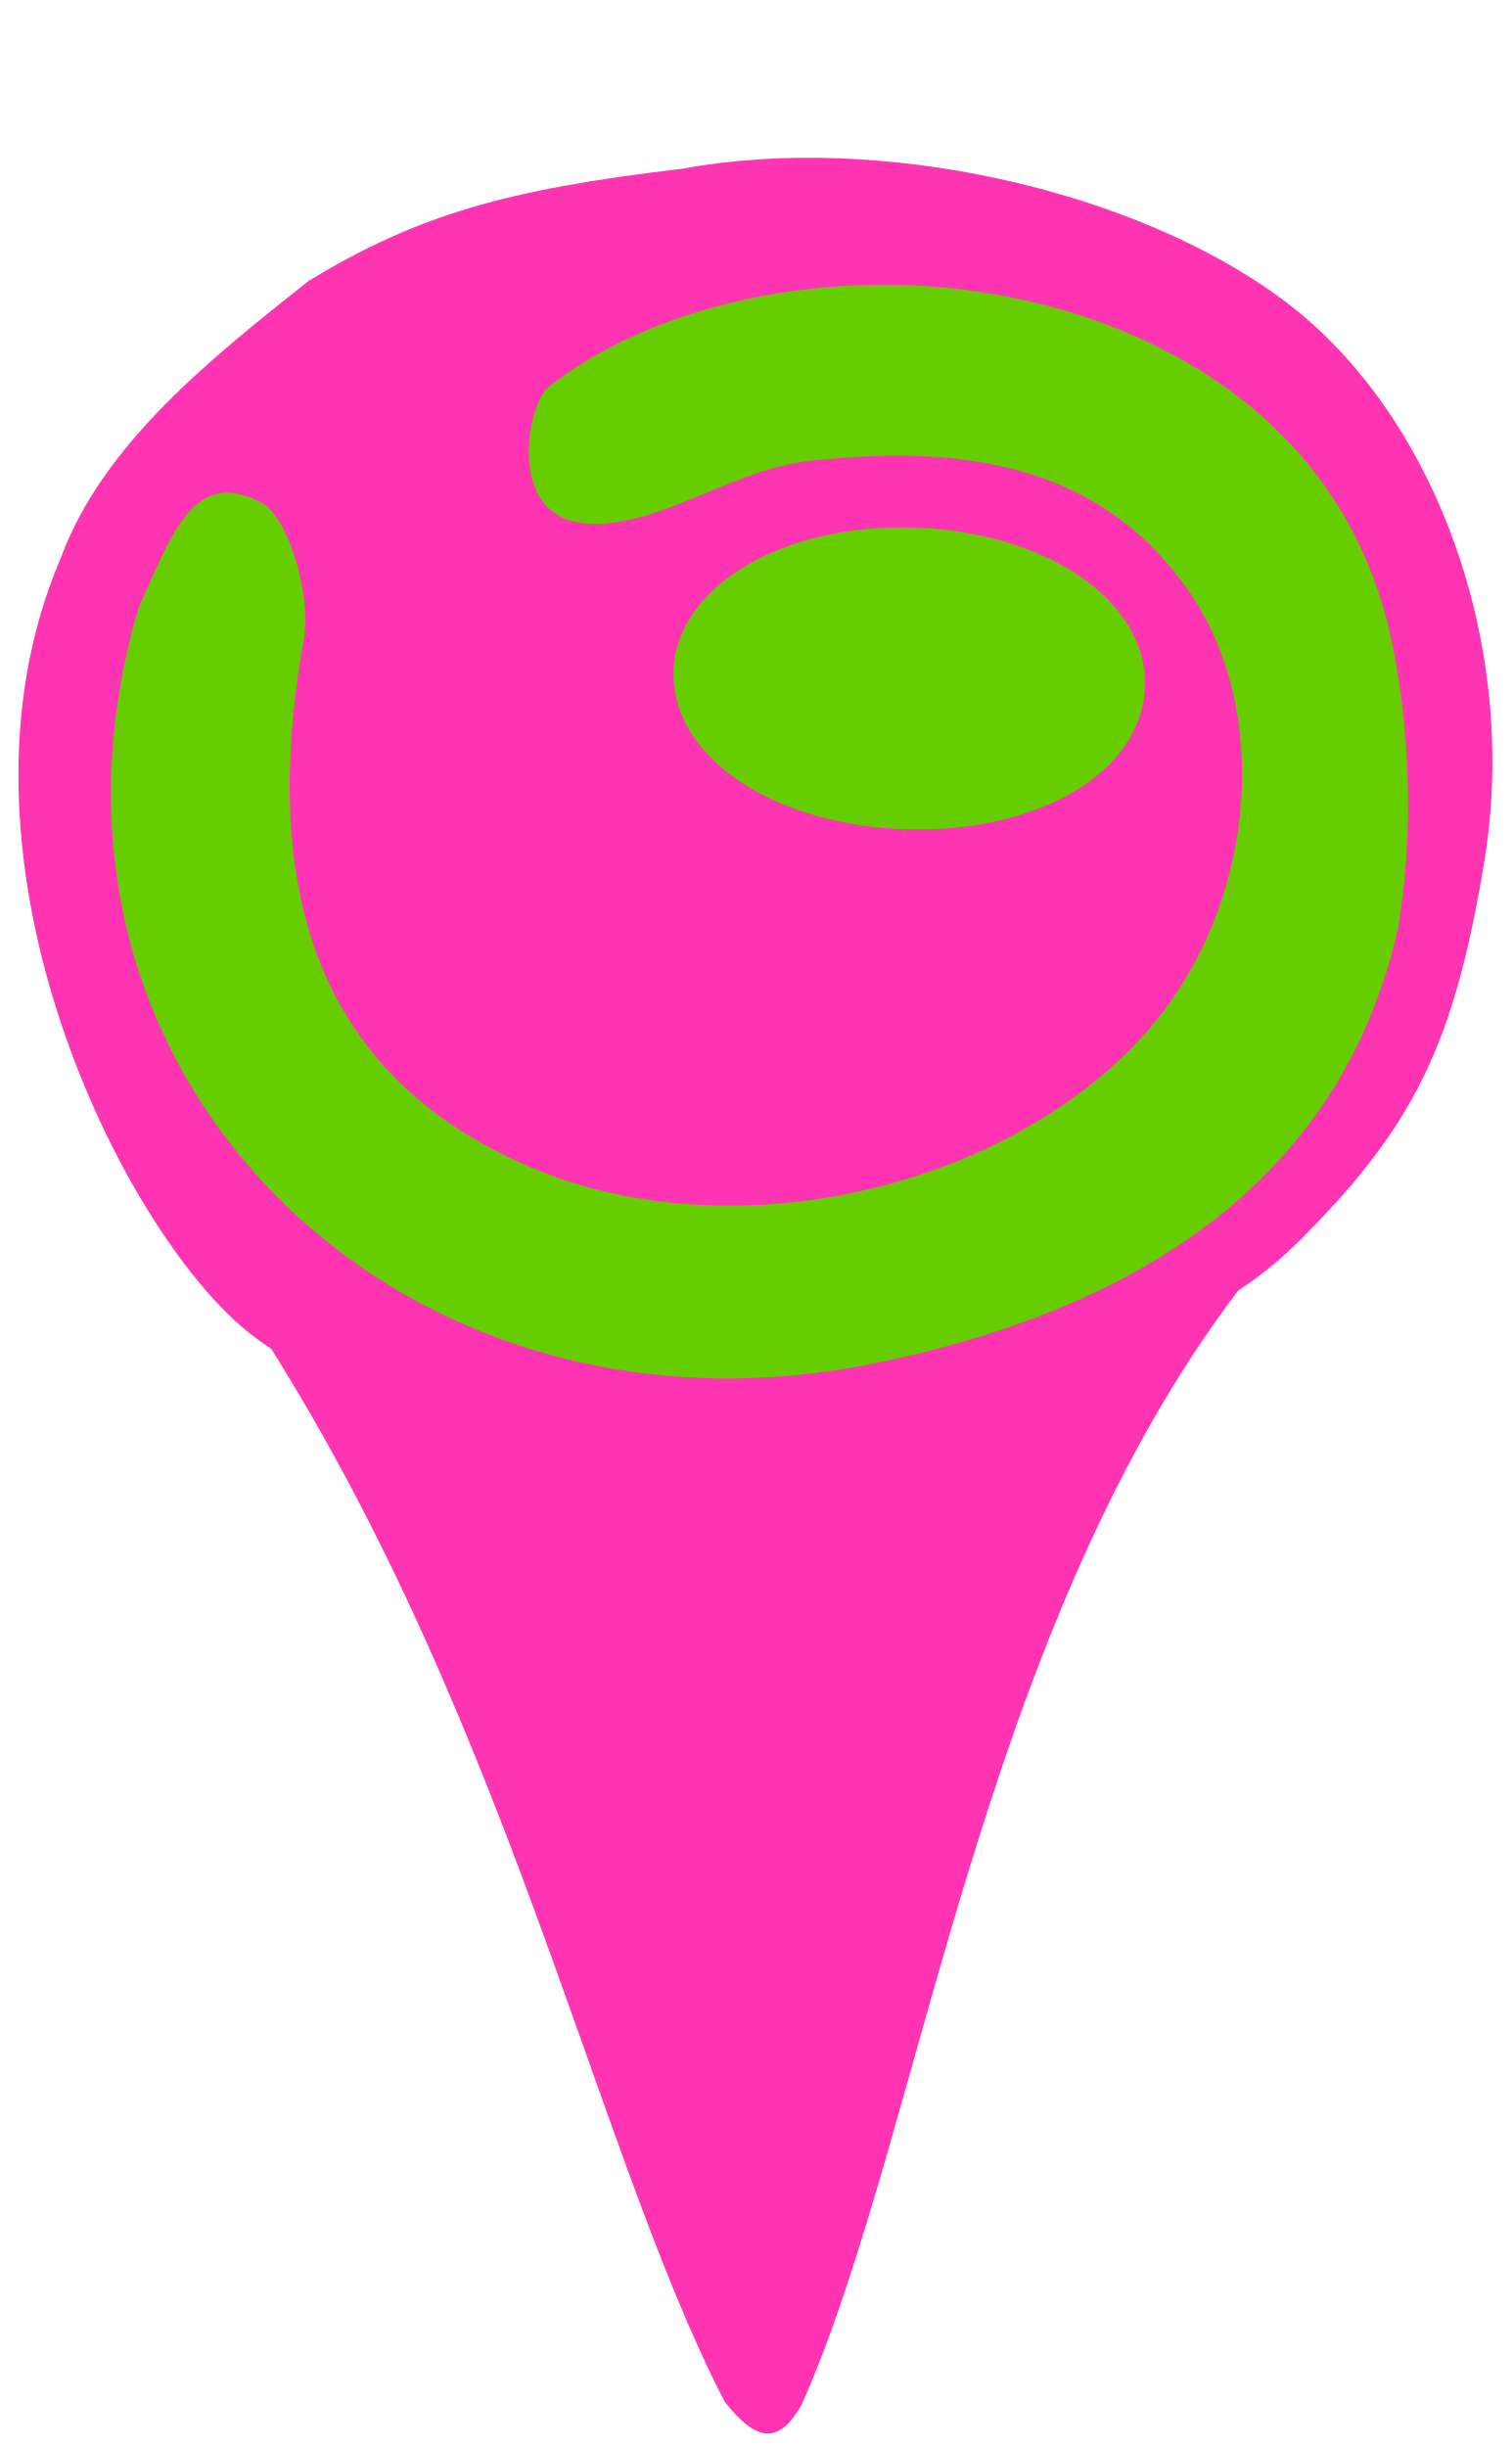
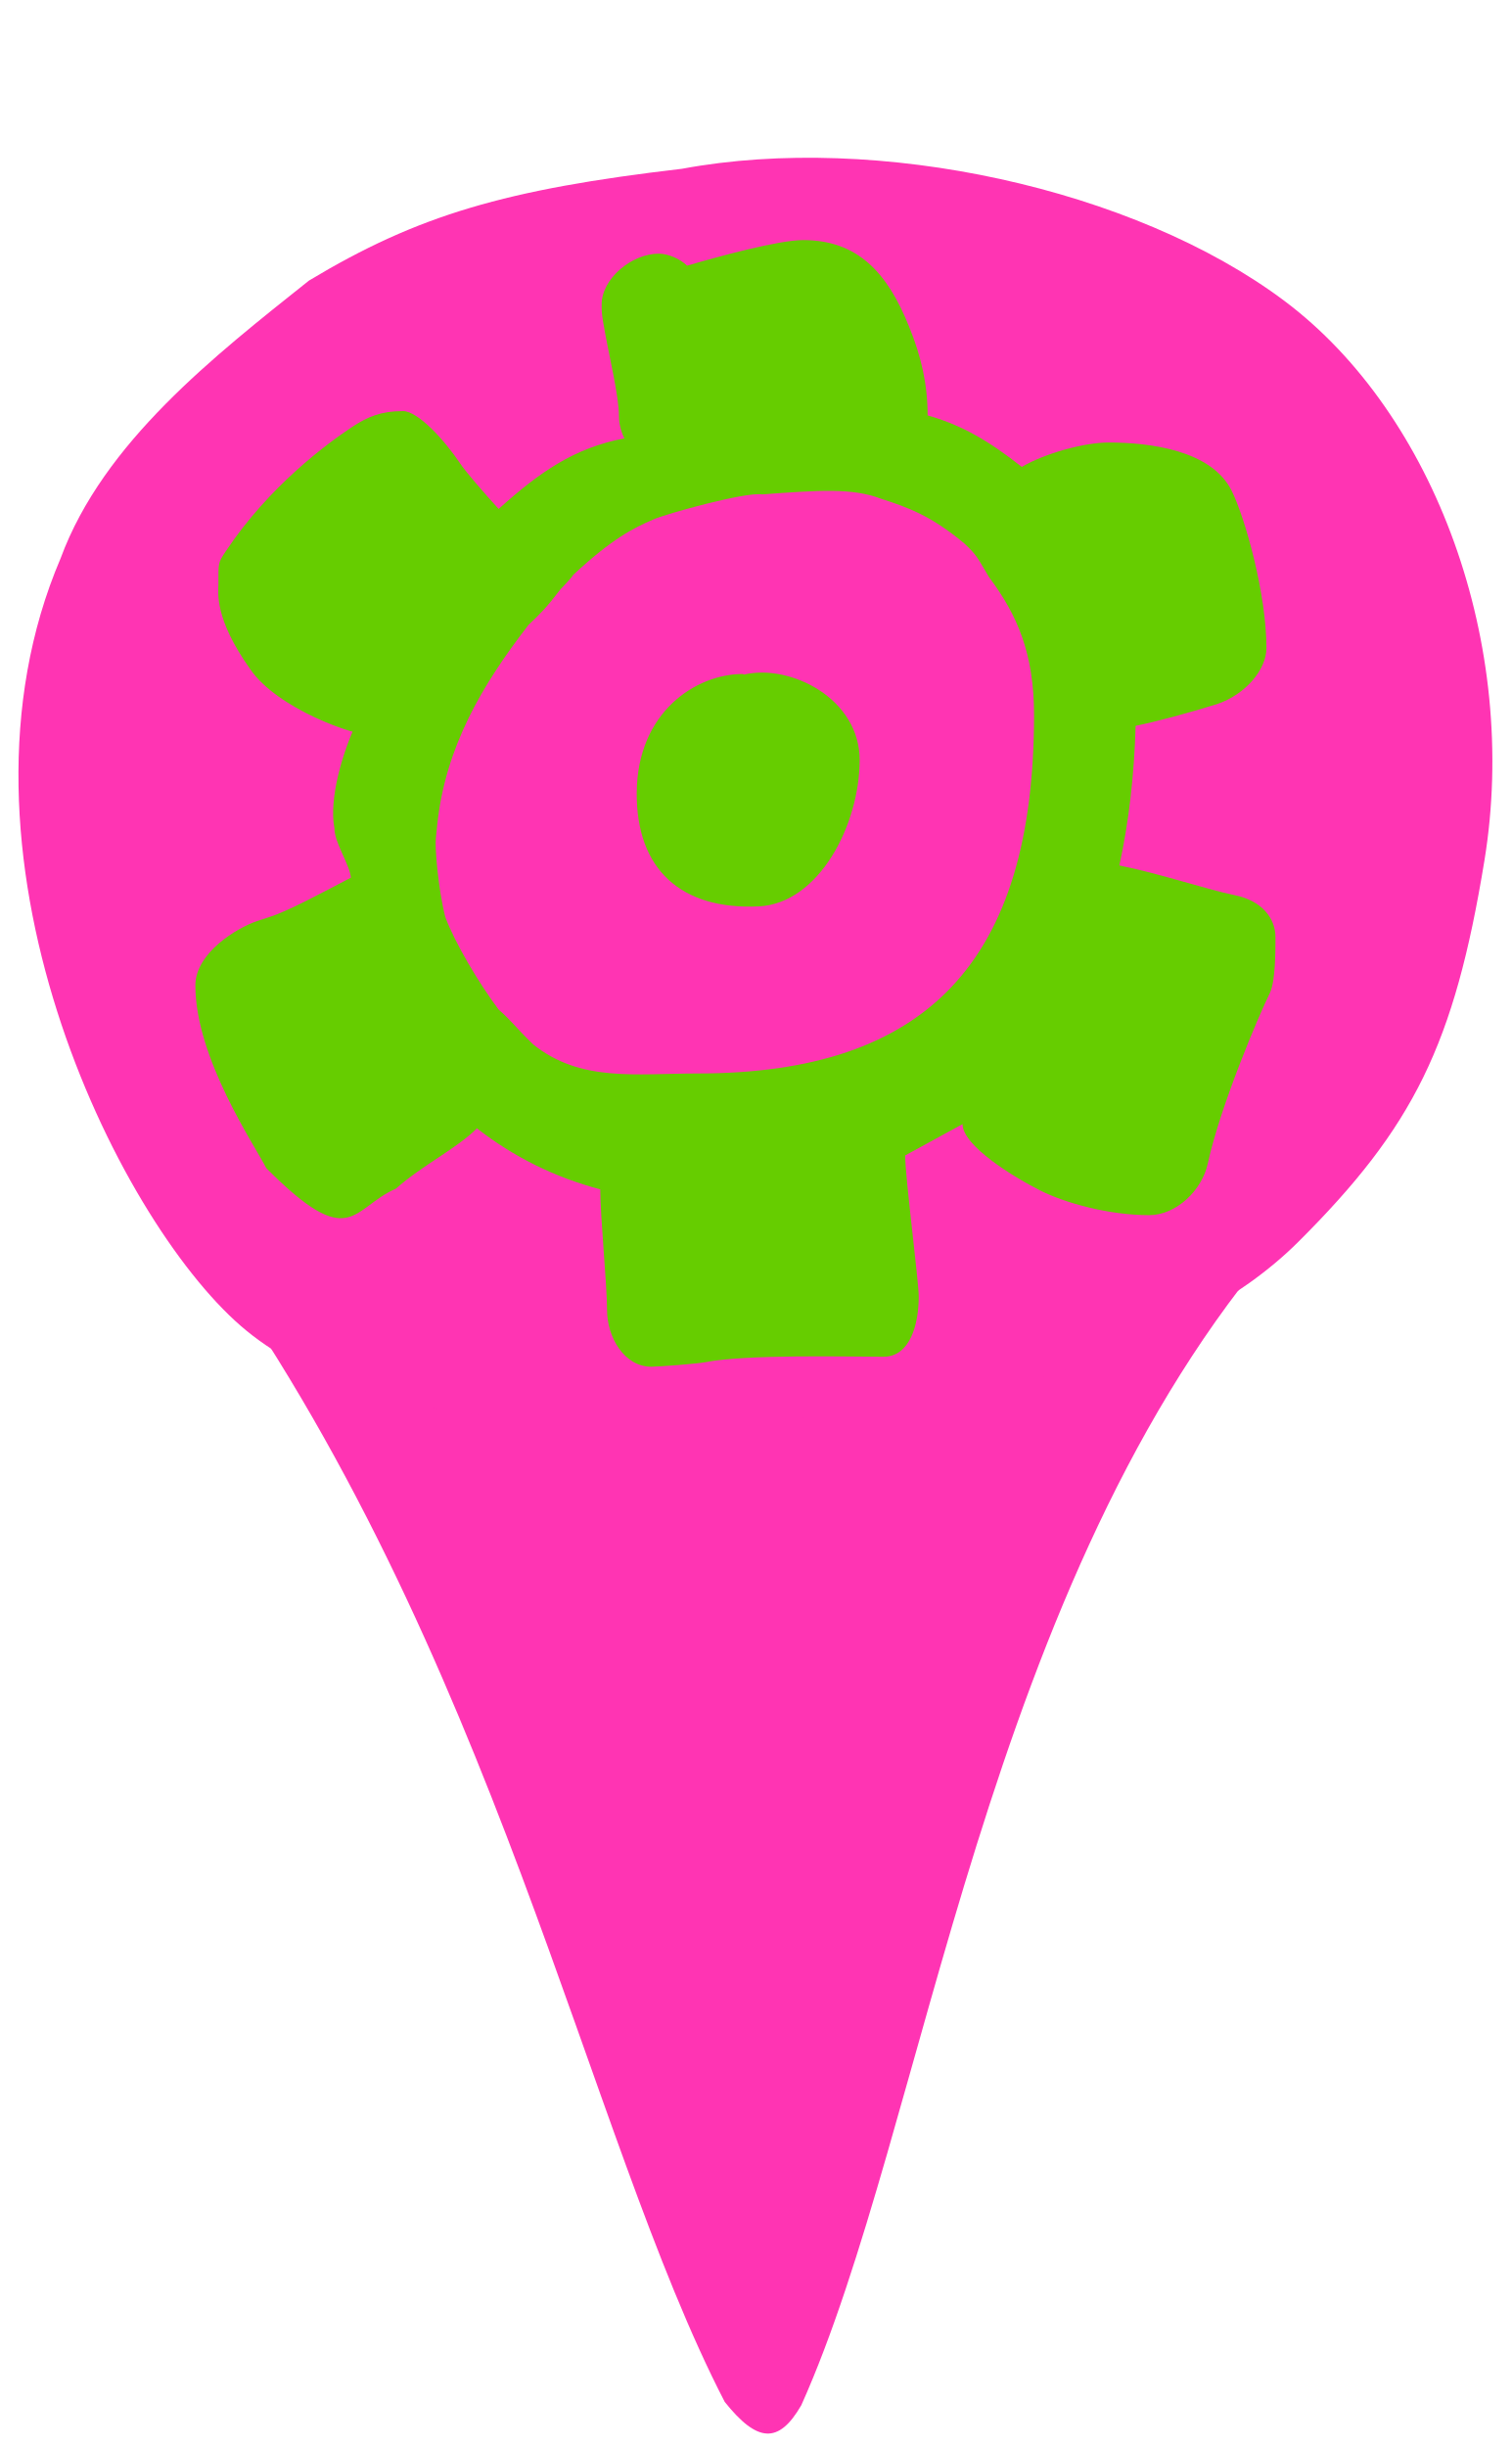
<svg xmlns="http://www.w3.org/2000/svg" version="1.1" width="42" height="68" id="svg3173">
  <defs id="defs3175" />
-   <g transform="matrix(0.9272804,0,0,0.9272804,1.48293,4.917787)" id="g4033">
-     <path d="m 4.363,31.911 c 8.897,12.229 11.601,26.727 15.761,34.767 0.966,1.208 1.609,1.285 2.295,0.099 C 26.177,58.406 27.882,42.029 36.802,31.786 26.961,37.168 2.164,20.913 4.363,31.911 z" id="path145" style="fill:#ff34b3" />
-     <path d="M 7.661,3.106 C 10.931,1.139 13.554,0.373 18.844,-0.245 24.691,-1.333 32.403,0.338 36.908,3.721 c 4.505,3.383 7.044,10.304 5.985,16.77 -0.903,5.512 -2.118,7.979 -5.589,11.433 -3.514,3.498 -10.189,5.032 -15.485,5.307 C 16.531,37.506 9.368,37.684 5.622,34.436 1.877,31.187 -3.526,20.187 0.218,11.428 1.499,7.951 4.832,5.36 7.661,3.106 z" id="path2993" style="fill:#ff34b3;fill-opacity:1" />
-     <g transform="matrix(0.9554976,0,0,0.9554976,-307.2296,-45.93656)" id="g3800" style="fill:#66cd00">
-       <g id="g3802" style="fill:#66cd00">
-         <g id="g3804" style="fill:#66cd00">
-           <path d="m 363.562,62.833 c -1.579,-8.057 -9.201,-11.158 -15.25,-11.365 -4.31,-0.148 -8.512,1.045 -11.244,3.196 -0.388,0.304 -0.861,1.825 -0.469,3.021 0.353,1.078 1.331,1.476 2.842,1.177 0.861,-0.168 1.694,-0.514 2.58,-0.879 1.07,-0.443 2.177,-0.9 3.338,-1.017 1.241,-0.126 2.326,-0.171 3.313,-0.137 3.891,0.134 6.697,1.566 8.58,4.381 2.396,3.582 2.024,9.17 -0.865,13 -2.908,3.853 -8.64,6.312 -14.258,6.12 -2.088,-0.073 -4.022,-0.494 -5.754,-1.253 -6.188,-2.712 -8.472,-8.105 -6.982,-16.487 0.254,-1.426 -0.503,-3.876 -1.327,-4.301 -0.379,-0.195 -0.726,-0.299 -1.031,-0.309 -1.188,-0.042 -1.831,1.39 -2.452,2.773 -0.069,0.155 -0.138,0.308 -0.207,0.457 -0.243,0.527 -0.382,1.139 -0.517,1.73 -1.282,5.61 -0.147,11.062 3.183,15.392 3.468,4.505 8.9,7.208 14.903,7.415 1.765,0.06 3.571,-0.096 5.364,-0.465 9.253,-1.893 14.767,-6.462 16.396,-13.578 0.686,-3.936 0.136,-7.479 -0.132,-8.821 l -0.011,-0.05 z" id="path3806" style="fill:#66cd00" />
-         </g>
-         <g id="g3808" style="fill:#66cd00">
-           <path d="m 354.587,66.577 c 0.777,-0.746 1.192,-1.646 1.199,-2.601 0.018,-2.597 -3.016,-4.701 -7.056,-4.898 l -0.169,-0.006 c -4.093,-0.14 -7.417,1.802 -7.564,4.421 -0.053,0.941 0.302,1.857 1.026,2.65 1.284,1.407 3.606,2.301 6.211,2.39 l -0.016,0.453 0,0 0.027,-0.452 c 2.606,0.087 4.975,-0.645 6.342,-1.957 z" id="path3810" style="fill:#66cd00" />
-         </g>
-       </g>
-     </g>
+   <path style="fill:#ff34b3" id="path145" d="M 5.529,34.509 C 13.779,45.848 16.286,59.292 20.143,66.747 c 0.896,1.12 1.492,1.192 2.128,0.092 C 25.757,59.076 27.338,43.89 35.609,34.392 26.483,39.383 3.489,24.31 5.529,34.509 z" />
+   <path style="fill:#ff34b3;fill-opacity:1" id="path2993" d="M 8.586,7.798 C 11.619,5.974 14.051,5.264 18.956,4.69 c 5.422,-1.009 12.573,0.541 16.751,3.678 4.177,3.137 6.532,9.555 5.55,15.55 -0.837,5.111 -1.964,7.398 -5.182,10.602 -3.258,3.243 -9.448,4.666 -14.359,4.921 C 16.812,39.696 10.169,39.861 6.696,36.849 3.224,33.837 -1.786,23.637 1.685,15.514 2.873,12.291 5.964,9.888 8.586,7.798 z" />
+   <text xml:space="preserve" style="font-size:22px;font-style:normal;font-variant:normal;font-weight:bold;font-stretch:normal;text-align:center;line-height:125%;letter-spacing:0px;word-spacing:0px;text-anchor:middle;fill:#ff34b3;fill-opacity:1;stroke:none;font-family:Pecita;-inkscape-font-specification:Pecita Bold" x="-72.61" y="-16.36" id="text2991" transform="scale(1,-1)">
+     <tspan id="tspan2993" x="-72.61" y="-16.36" />
+   </text>
+   <g style="font-size:21.592px;font-style:normal;font-variant:normal;font-weight:bold;font-stretch:normal;text-align:center;line-height:125%;letter-spacing:0px;word-spacing:0px;text-anchor:middle;fill:#66cd00;fill-opacity:1;stroke:none;font-family:DIN Condensed;-inkscape-font-specification:DIN Condensed" id="text2995">
+     <path d="m 20.638,18.73 c -1.285,0 -2.925,1.049 -2.941,3.297 -0.015,2.132 1.233,3.262 3.391,3.161 1.668,-0.078 2.801,-2.256 2.805,-4.064 0.004,-1.706 -1.918,-2.678 -3.206,-2.38 M 13.865,28.064 C 13.3,27.311 12.638,26.191 12.376,25.483 12.176,24.696 12.082,23.531 12.115,23.283 l 0.035,-0.344 c 0.222,-2.173 1.255,-3.913 2.536,-5.57 0.334,-0.316 0.502,-0.482 0.889,-0.989 0.023,-0.03 0.349,-0.359 0.349,-0.397 1.092,-1.017 1.67,-1.303 2.238,-1.549 0.38,-0.165 2.569,-0.771 3.021,-0.695 1.576,-0.116 2.51,-0.184 3.302,0.12 0.771,0.246 1.406,0.485 2.311,1.238 0.389,0.354 0.409,0.48 0.693,0.942 0.791,1.055 1.251,2.132 1.251,3.827 0,6.856 -2.984,9.965 -9.349,9.965 -1.733,0 -3.252,0.248 -4.57,-0.806 -0.527,-0.51 -0.552,-0.608 -0.989,-0.995 m 12.921,3.208 c 0,0.603 1.42,1.475 2.174,1.852 0.678,0.339 1.883,0.678 3.013,0.678 0.753,0 1.468,-0.692 1.627,-1.428 0.348,-1.608 1.43,-4.15 1.731,-4.752 0.151,-0.339 0.152,-1.128 0.152,-1.543 0,-0.527 -0.377,-1.017 -1.13,-1.168 -0.753,-0.151 -2.079,-0.601 -3.209,-0.827 0.264,-1.205 0.414,-2.524 0.452,-3.88 0.565,-0.113 1.544,-0.377 2.26,-0.603 0.791,-0.264 1.376,-0.957 1.376,-1.559 0,-1.507 -0.593,-3.621 -0.969,-4.375 -0.565,-1.13 -2.29,-1.336 -3.42,-1.336 -0.678,0 -1.77,0.301 -2.411,0.678 -0.904,-0.716 -1.675,-1.168 -2.617,-1.431 0,-0.866 -0.178,-1.642 -0.517,-2.471 -0.603,-1.507 -1.436,-2.401 -2.943,-2.401 -0.678,0 -2.323,0.447 -3.227,0.711 -0.188,-0.188 -0.522,-0.334 -0.786,-0.334 -0.753,0 -1.587,0.696 -1.587,1.411 0,0.188 0.003,0.256 0.04,0.482 0.151,0.904 0.442,2.034 0.442,2.637 0,0.226 0.073,0.452 0.148,0.603 -1.394,0.264 -2.363,0.944 -3.493,1.961 -0.377,-0.414 -0.904,-1.017 -1.055,-1.243 -0.452,-0.678 -1.189,-1.476 -1.603,-1.476 -0.603,0 -0.979,0.151 -1.431,0.452 -0.678,0.452 -2.286,1.629 -3.491,3.437 -0.226,0.339 -0.208,0.323 -0.208,0.926 0,0.226 -0.129,0.932 0.888,2.363 0.753,1.092 2.868,1.839 3.395,1.839 0.507,-2.666 -1.374,0.942 -1.06,2.569 0,0.414 0.422,1.002 0.459,1.379 -0.791,0.414 -1.77,0.942 -2.26,1.092 L 7.153,25.593 c -0.565,0.188 -1.723,0.887 -1.723,1.791 0,2.034 1.668,4.472 1.969,5.075 2.361,2.375 2.365,1.113 3.606,0.572 0.725,-0.646 1.686,-1.11 2.251,-1.675 1.017,0.791 2.147,1.356 3.428,1.695 0,0.791 0.188,2.637 0.188,3.352 0,0.753 0.476,1.577 1.229,1.577 0.226,0 1.311,-0.087 1.499,-0.125 1.13,-0.226 4.013,-0.152 4.954,-0.152 0.753,0 0.981,-0.923 0.981,-1.677 0,-0.414 -0.377,-3.315 -0.377,-3.917" style="font-size:37.668px;fill:#66cd00;font-family:Pecita;-inkscape-font-specification:Pecita" id="path3025" />
  </g>
</svg>
